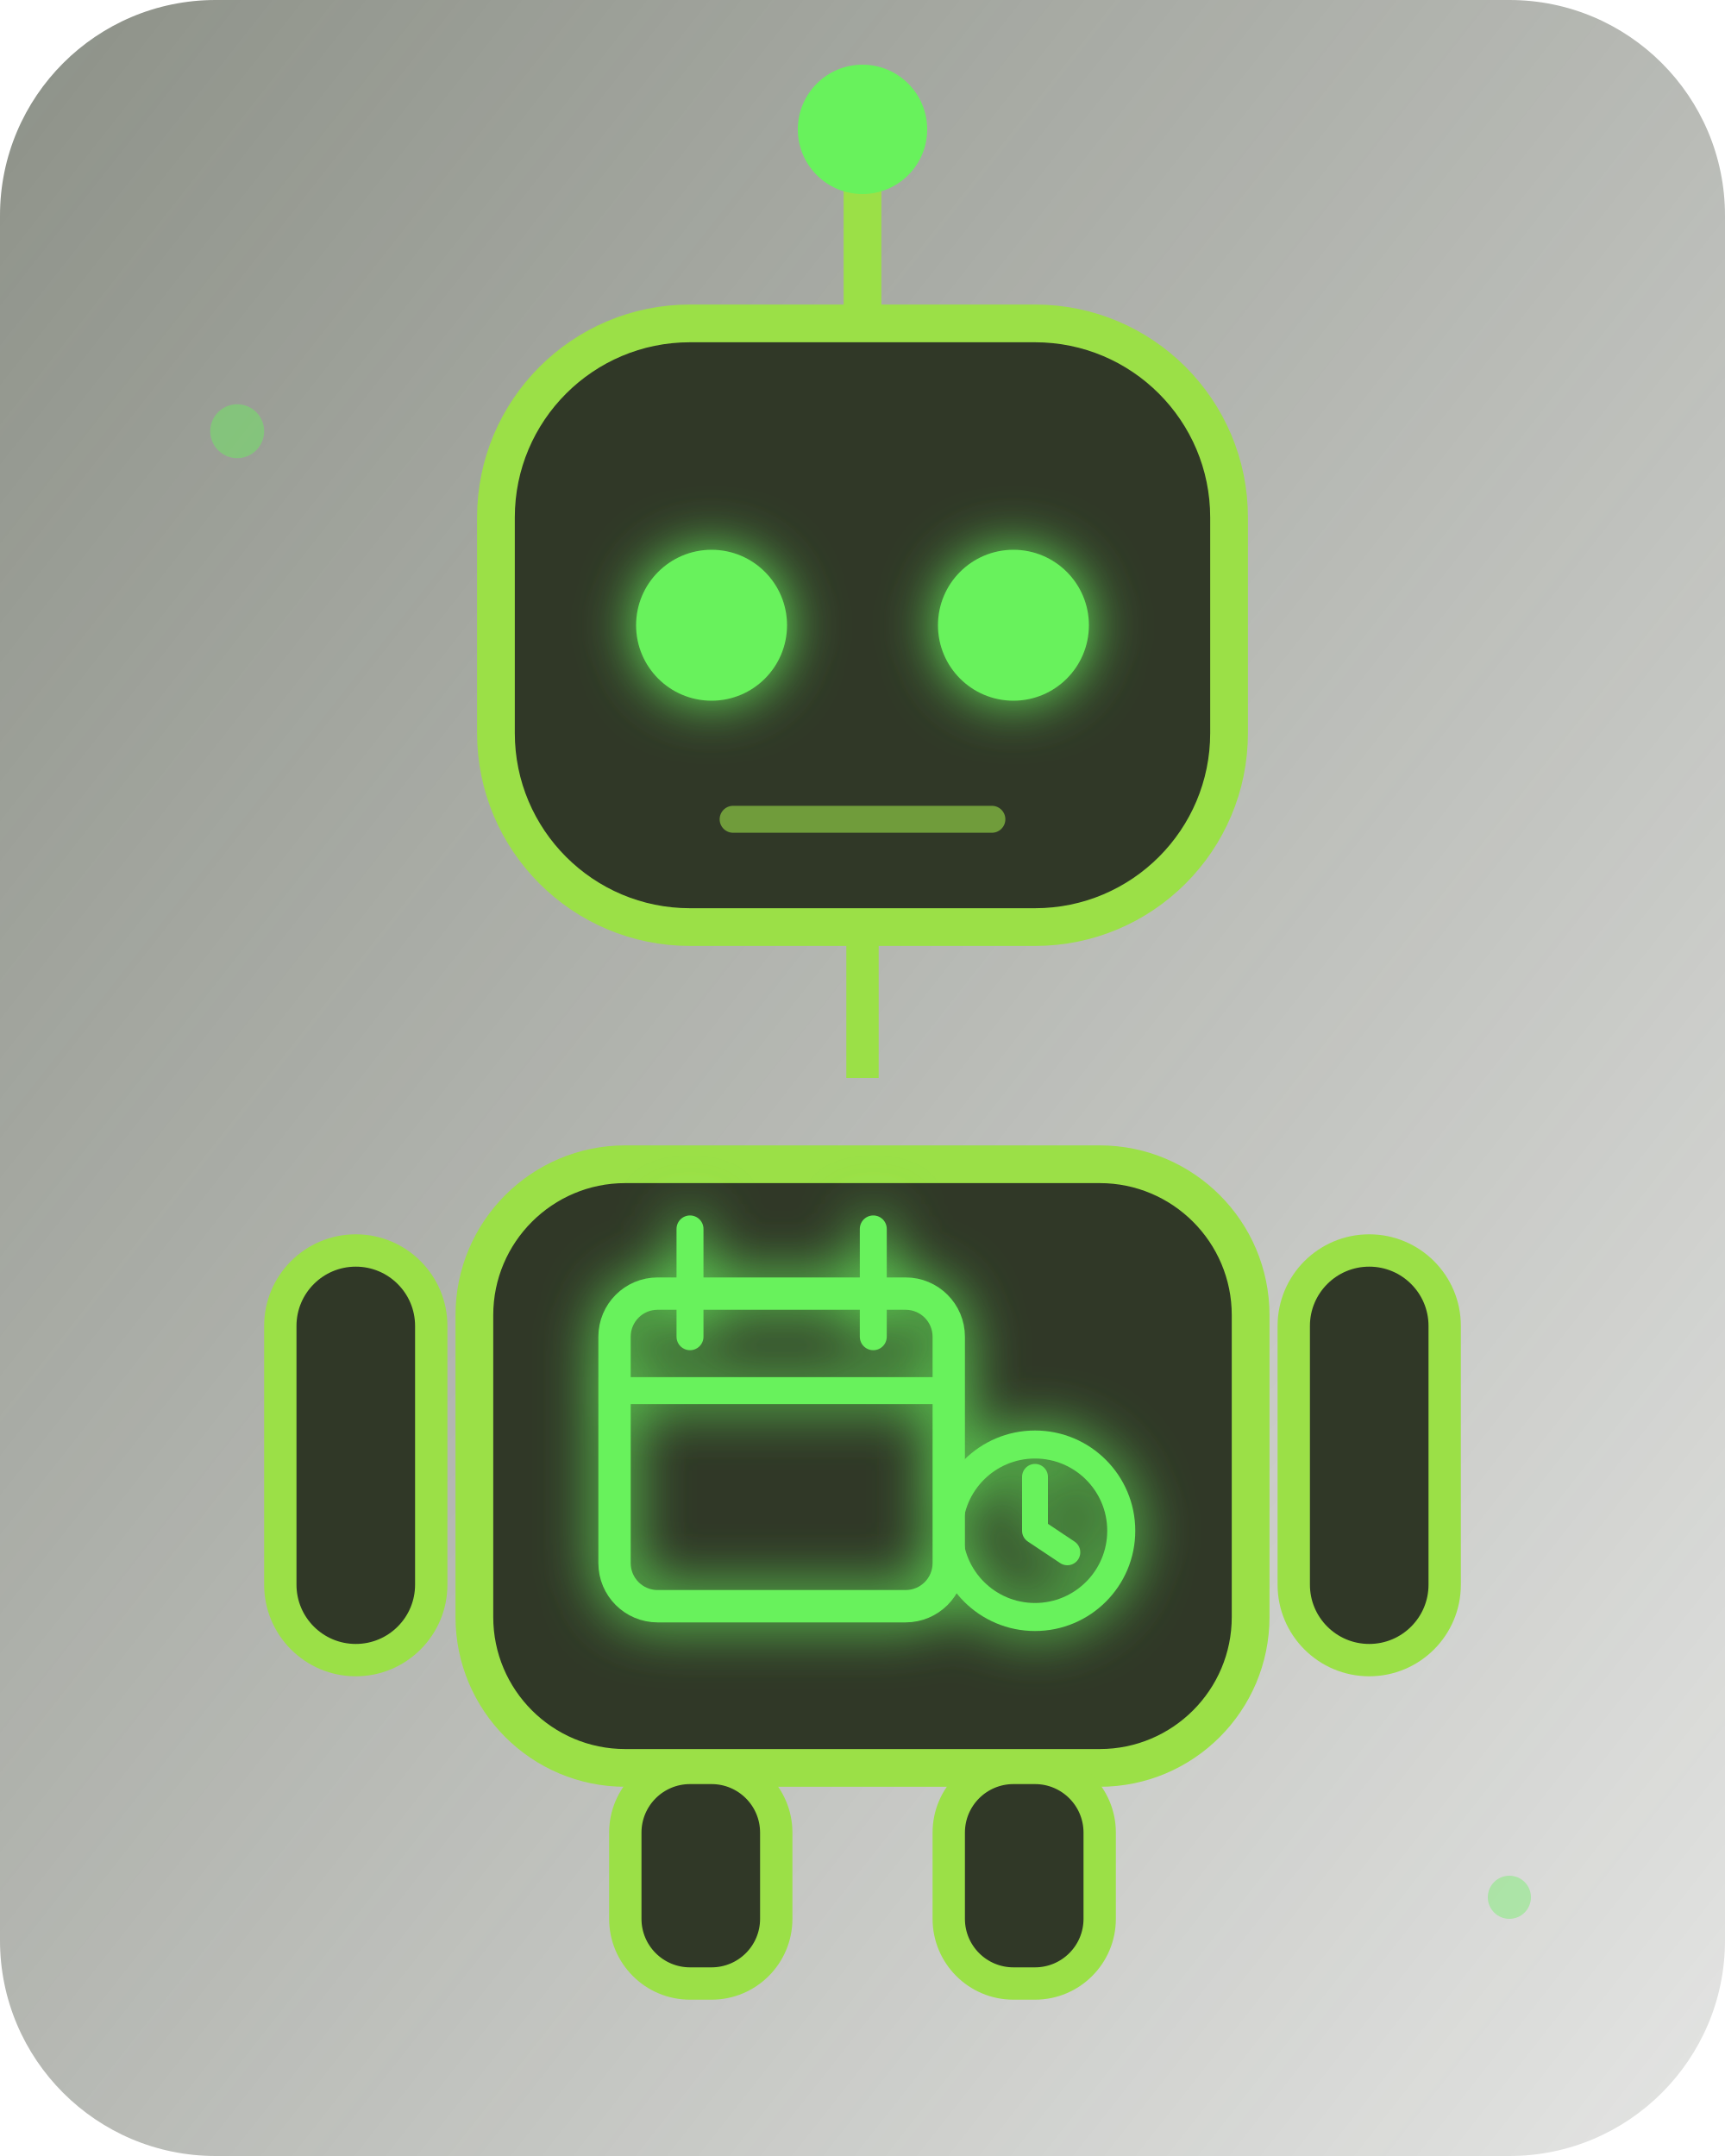
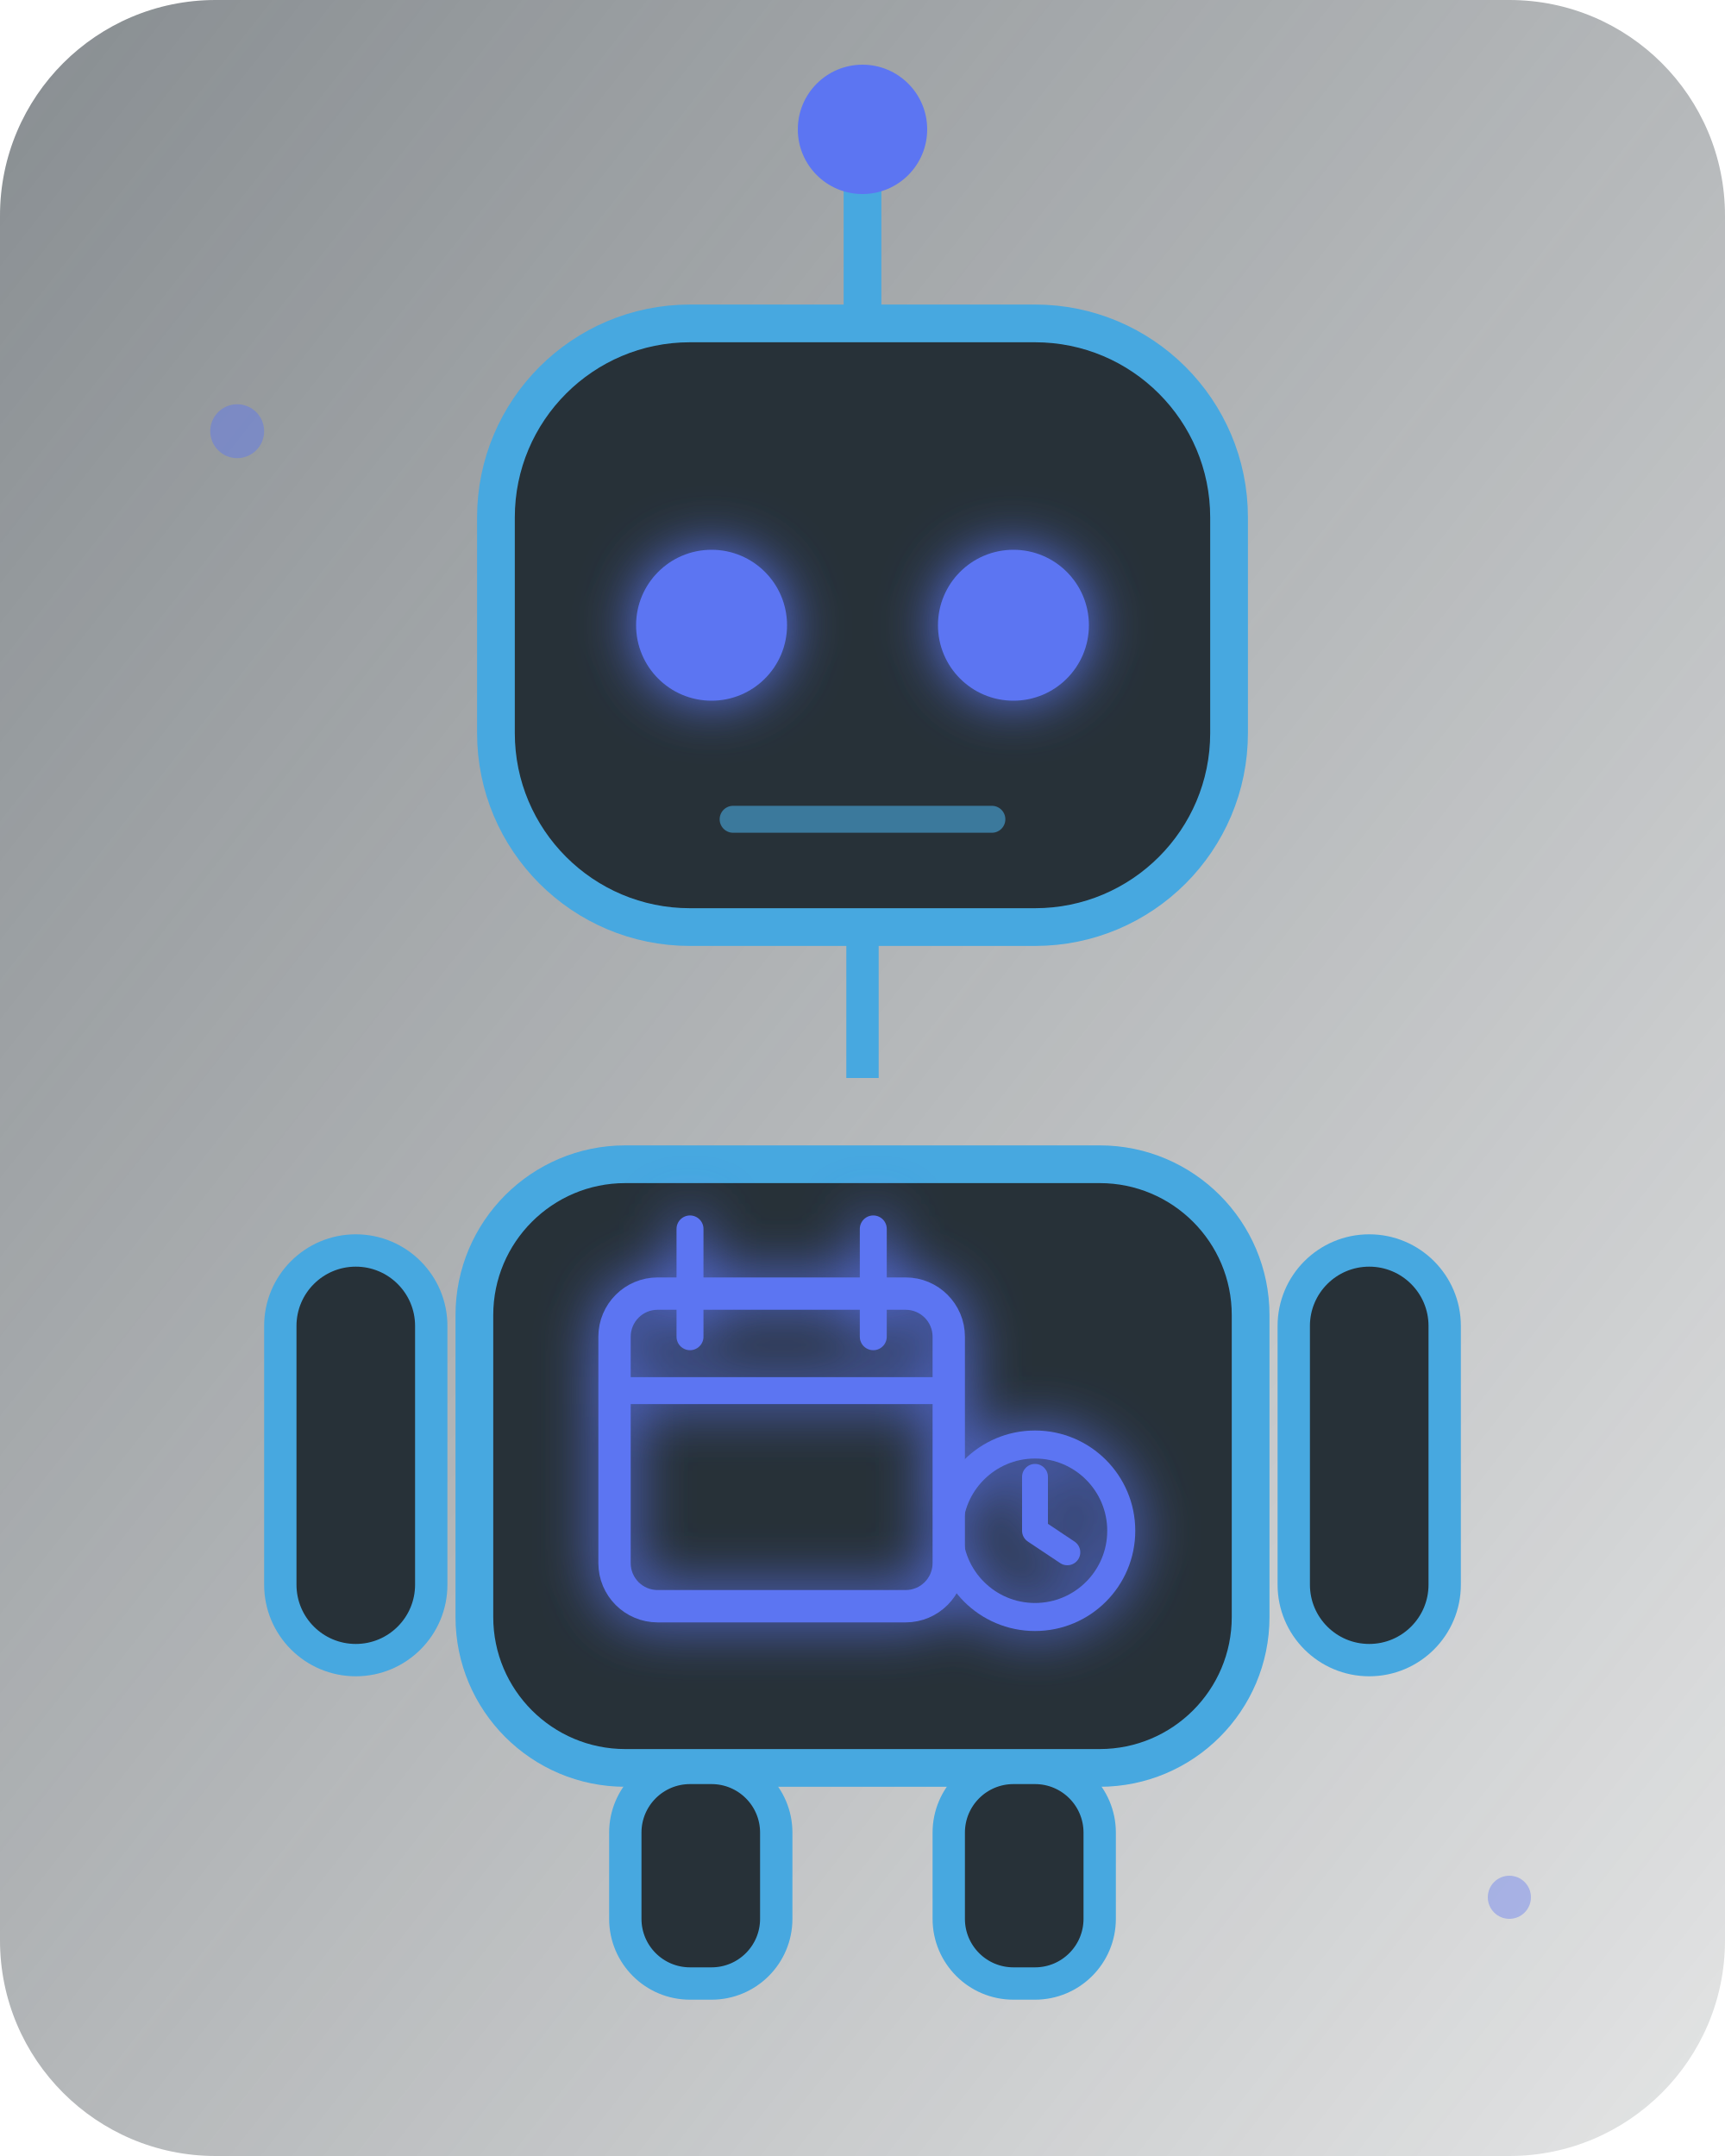
<svg xmlns="http://www.w3.org/2000/svg" viewBox="0 0 160 200" width="160" height="200" role="img" aria-label="Social Media Scheduler robot">
  <defs>
    <linearGradient id="bg" x1="0" y1="0" x2="1" y2="1">
-       <stop offset="0%" stop-color="#303827" stop-opacity="0.55" />
-       <stop offset="100%" stop-color="#202619" stop-opacity="0.12" />
+       <stop offset="0%" stop-color="#273138" stop-opacity="0.55" />
+       <stop offset="100%" stop-color="#192126" stop-opacity="0.12" />
    </linearGradient>
    <filter id="glow" x="-50%" y="-50%" width="200%" height="200%">
      <feGaussianBlur stdDeviation="2.6" result="b" />
      <feMerge>
        <feMergeNode in="b" />
        <feMergeNode in="SourceGraphic" />
      </feMerge>
    </filter>
  </defs>
  <rect width="160" height="200" rx="20" fill="url(#bg)" />
-   <path d="M80 30 V16" stroke="#9be047" stroke-width="3.5" stroke-linecap="round" />
-   <circle cx="80" cy="12" r="6" fill="#68f25c">
+   <path d="M80 30 V16" stroke="#47a8e0" stroke-width="3.5" stroke-linecap="round" />
+   <circle cx="80" cy="12" r="6" fill="#5c75f2">
    <animate attributeName="r" values="6;8;6" dur="2.2s" repeatCount="indefinite" />
  </circle>
-   <rect x="46" y="30" width="68" height="56" rx="18" fill="#303827" stroke="#9be047" stroke-width="3.5" />
+   <rect x="46" y="30" width="68" height="56" rx="18" fill="#273138" stroke="#47a8e0" stroke-width="3.5" />
  <g filter="url(#glow)">
-     <ellipse cx="66" cy="58" rx="7" ry="7" fill="#68f25c">
+     <ellipse cx="66" cy="58" rx="7" ry="7" fill="#5c75f2">
      <animate attributeName="ry" values="7;7;1;7;7" dur="4.6s" repeatCount="indefinite" />
    </ellipse>
-     <ellipse cx="94" cy="58" rx="7" ry="7" fill="#68f25c">
+     <ellipse cx="94" cy="58" rx="7" ry="7" fill="#5c75f2">
      <animate attributeName="ry" values="7;7;1;7;7" dur="4.6s" repeatCount="indefinite" />
    </ellipse>
  </g>
-   <path d="M68 76 h24" stroke="#9be047" stroke-width="2.5" stroke-linecap="round" opacity="0.6" />
-   <path d="M80 86 v14" stroke="#9be047" stroke-width="3" />
-   <rect x="44" y="108" width="72" height="56" rx="14" fill="#303827" stroke="#9be047" stroke-width="3.5" />
+   <path d="M68 76 h24" stroke="#47a8e0" stroke-width="2.5" stroke-linecap="round" opacity="0.6" />
+   <path d="M80 86 v14" stroke="#47a8e0" stroke-width="3" />
+   <rect x="44" y="108" width="72" height="56" rx="14" fill="#273138" stroke="#47a8e0" stroke-width="3.5" />
  <g filter="url(#glow)">
-     <rect x="57" y="120" width="31" height="29" rx="4" fill="none" stroke="#68f25c" stroke-width="3" />
-     <path d="M57 129 h31 M64 114 v10 M81 114 v10" stroke="#68f25c" stroke-width="2.5" stroke-linecap="round" />
-     <circle cx="96" cy="142" r="8" fill="none" stroke="#68f25c" stroke-width="2.6" />
-     <path d="M96 137 v5 l3 2" fill="none" stroke="#68f25c" stroke-width="2.4" stroke-linecap="round" stroke-linejoin="round" />
+     <rect x="57" y="120" width="31" height="29" rx="4" fill="none" stroke="#5c75f2" stroke-width="3" />
+     <path d="M57 129 h31 M64 114 v10 M81 114 v10" stroke="#5c75f2" stroke-width="2.5" stroke-linecap="round" />
+     <circle cx="96" cy="142" r="8" fill="none" stroke="#5c75f2" stroke-width="2.6" />
+     <path d="M96 137 v5 l3 2" fill="none" stroke="#5c75f2" stroke-width="2.4" stroke-linecap="round" stroke-linejoin="round" />
  </g>
-   <rect x="26" y="116" width="14" height="38" rx="7" fill="#303827" stroke="#9be047" stroke-width="3" />
-   <rect x="120" y="116" width="14" height="38" rx="7" fill="#303827" stroke="#9be047" stroke-width="3" />
-   <rect x="58" y="164" width="14" height="20" rx="6" fill="#303827" stroke="#9be047" stroke-width="3" />
-   <rect x="88" y="164" width="14" height="20" rx="6" fill="#303827" stroke="#9be047" stroke-width="3" />
-   <circle cx="22" cy="40" r="2.5" fill="#68f25c" opacity="0.45">
+   <rect x="26" y="116" width="14" height="38" rx="7" fill="#273138" stroke="#47a8e0" stroke-width="3" />
+   <rect x="120" y="116" width="14" height="38" rx="7" fill="#273138" stroke="#47a8e0" stroke-width="3" />
+   <rect x="58" y="164" width="14" height="20" rx="6" fill="#273138" stroke="#47a8e0" stroke-width="3" />
+   <rect x="88" y="164" width="14" height="20" rx="6" fill="#273138" stroke="#47a8e0" stroke-width="3" />
+   <circle cx="22" cy="40" r="2.5" fill="#5c75f2" opacity="0.45">
    <animate attributeName="opacity" values="0.45;0.1;0.45" dur="3.6s" repeatCount="indefinite" />
  </circle>
-   <circle cx="140" cy="176" r="2" fill="#68f25c" opacity="0.4" />
+   <circle cx="140" cy="176" r="2" fill="#5c75f2" opacity="0.4" />
</svg>
